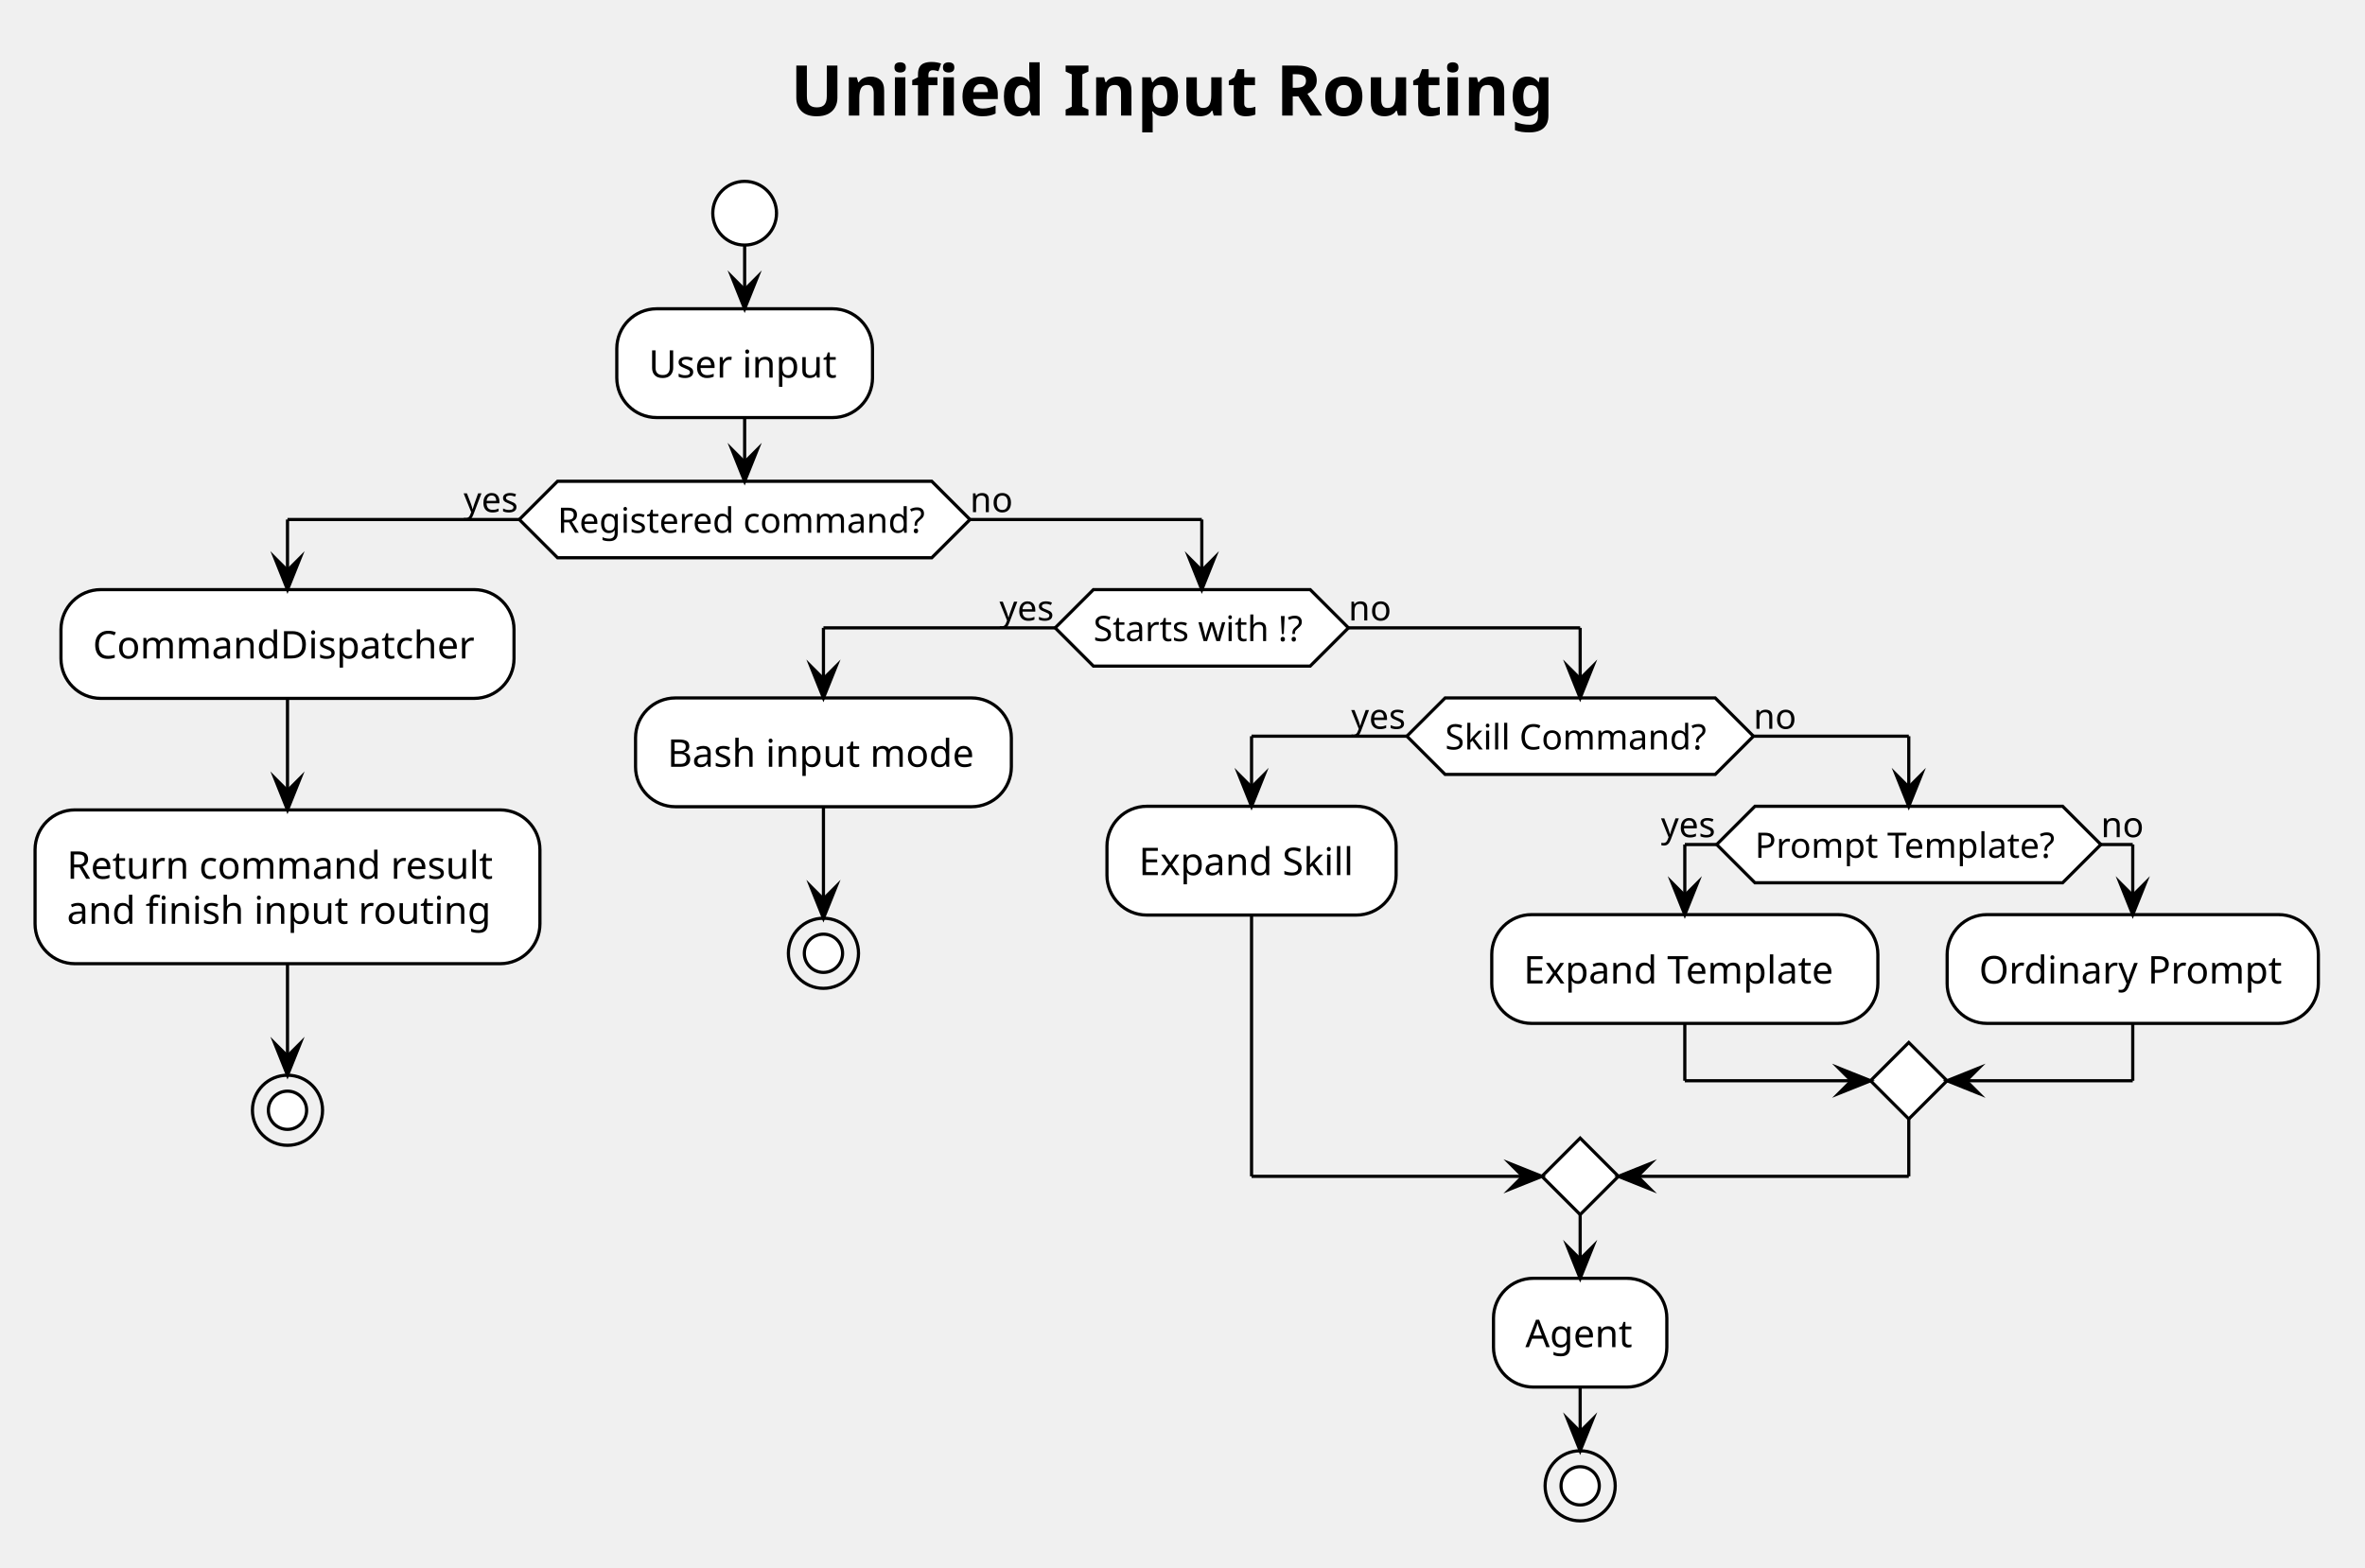
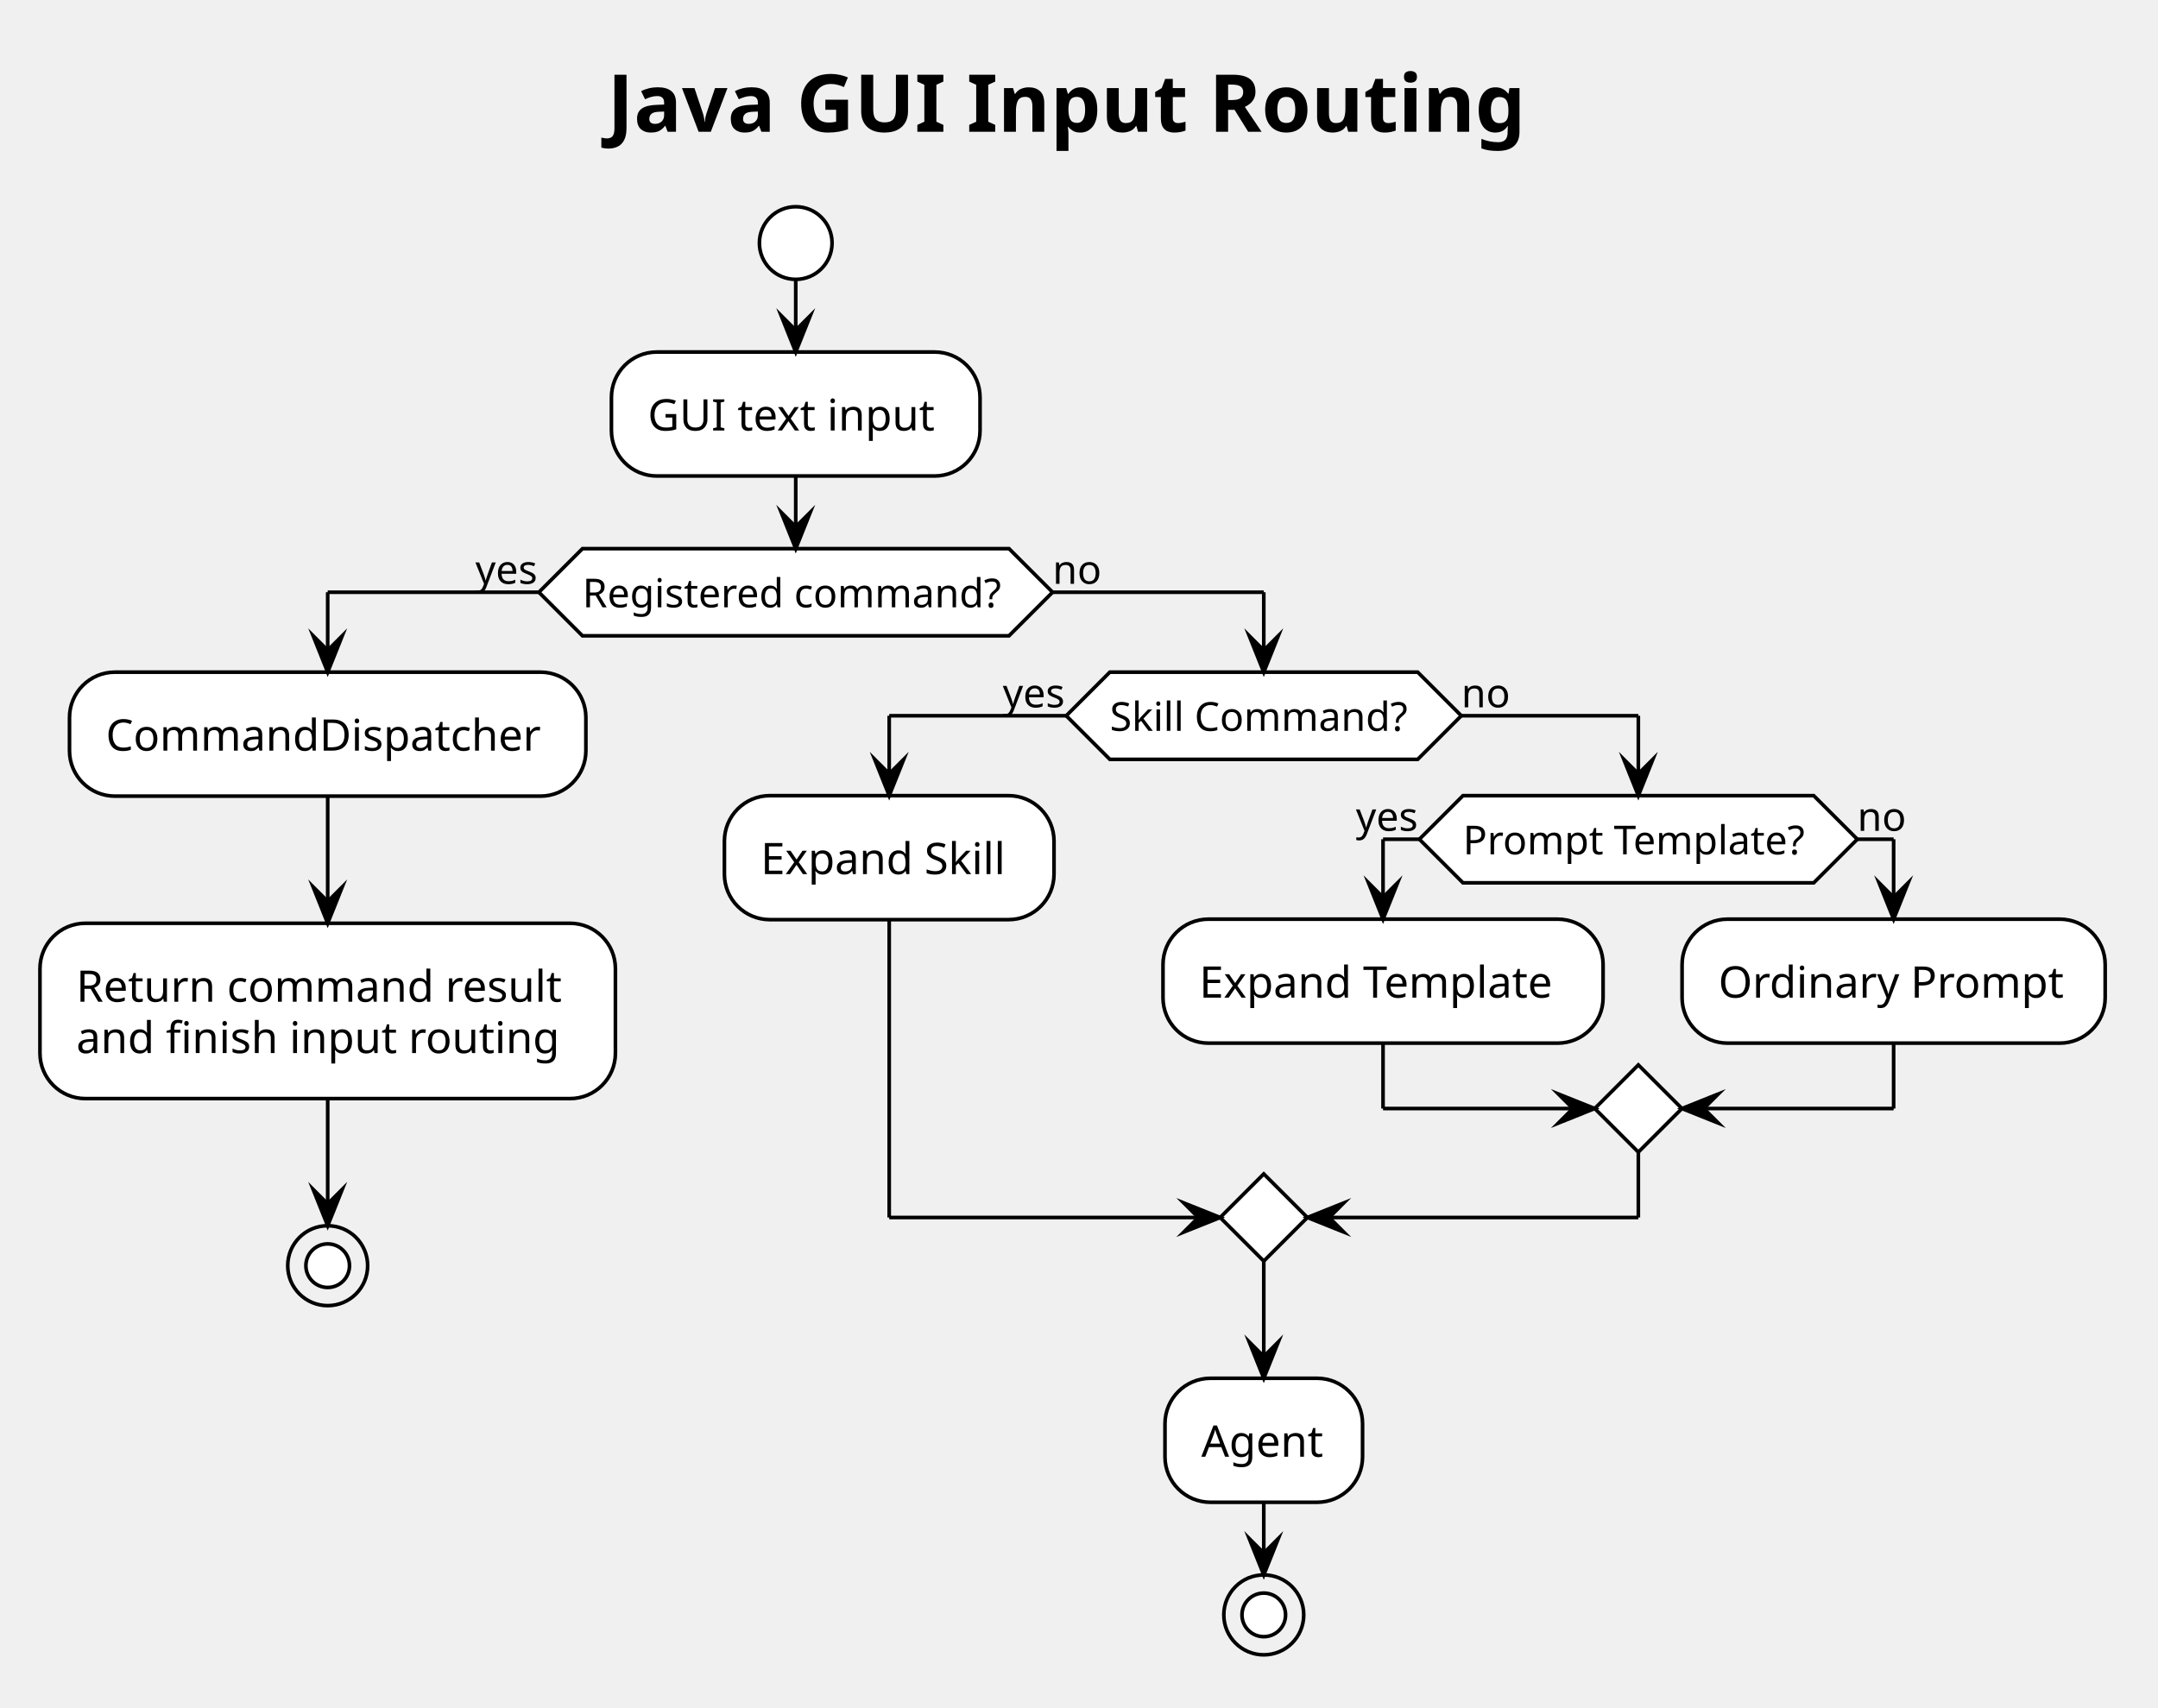
- <svg xmlns="http://www.w3.org/2000/svg" contentStyleType="text/css" data-diagram-type="ACTIVITY" height="492px" preserveAspectRatio="none" style="width:742px;height:492px;" version="1.1" viewBox="0 0 742 492" width="742px" zoomAndPan="magnify">
+ <svg xmlns="http://www.w3.org/2000/svg" contentStyleType="text/css" data-diagram-type="ACTIVITY" height="470px" preserveAspectRatio="none" style="width:594px;height:470px;" version="1.1" viewBox="0 0 594 470" width="594px" zoomAndPan="magnify">
  <defs />
  <g>
-     <g class="title" data-source-line="265">
-       <text fill="#000000" font-family="'sans-serif'" font-size="22" font-weight="700" lengthAdjust="spacing" textLength="244.439" x="247.964" y="36.27">Unified Input Routing</text>
+     <g class="title" data-source-line="275">
+       <text fill="#000000" font-family="'sans-serif'" font-size="22" font-weight="700" lengthAdjust="spacing" textLength="258.167" x="167.148" y="36.27">Java GUI Input Routing</text>
    </g>
-     <ellipse cx="233.628" cy="66.91" fill="#FFFFFF" rx="10" ry="10" style="stroke:#000000;stroke-width:1;" />
-     <rect fill="#FFFFFF" height="34.133" rx="12.5" ry="12.5" style="stroke:#000000;stroke-width:1;" width="80.228" x="193.514" y="96.91" />
-     <text fill="#000000" font-family="'sans-serif'" font-size="12" lengthAdjust="spacing" textLength="60.228" x="203.514" y="118.512">User input</text>
-     <polygon fill="#FFFFFF" points="174.928,151.043,292.329,151.043,304.329,163.043,292.329,175.043,174.928,175.043,162.928,163.043,174.928,151.043" style="stroke:#000000;stroke-width:1;stroke-linejoin:miter;stroke-miterlimit:10;" />
-     <text fill="#000000" font-family="'sans-serif'" font-size="11" lengthAdjust="spacing" textLength="117.401" x="174.928" y="167.2">Registered command?</text>
-     <text fill="#000000" font-family="'sans-serif'" font-size="11" lengthAdjust="spacing" textLength="17.483" x="145.445" y="160.723">yes</text>
-     <text fill="#000000" font-family="'sans-serif'" font-size="11" lengthAdjust="spacing" textLength="13.584" x="304.329" y="160.723">no</text>
+     <ellipse cx="219.03" cy="66.91" fill="#FFFFFF" rx="10" ry="10" style="stroke:#000000;stroke-width:1;" />
+     <rect fill="#FFFFFF" height="34.133" rx="12.5" ry="12.5" style="stroke:#000000;stroke-width:1;" width="101.463" x="168.298" y="96.91" />
+     <text fill="#000000" font-family="'sans-serif'" font-size="12" lengthAdjust="spacing" textLength="81.463" x="178.298" y="118.512">GUI text input</text>
+     <polygon fill="#FFFFFF" points="160.329,151.043,277.73,151.043,289.73,163.043,277.73,175.043,160.329,175.043,148.329,163.043,160.329,151.043" style="stroke:#000000;stroke-width:1;stroke-linejoin:miter;stroke-miterlimit:10;" />
+     <text fill="#000000" font-family="'sans-serif'" font-size="11" lengthAdjust="spacing" textLength="117.401" x="160.329" y="167.2">Registered command?</text>
+     <text fill="#000000" font-family="'sans-serif'" font-size="11" lengthAdjust="spacing" textLength="17.483" x="130.846" y="160.723">yes</text>
+     <text fill="#000000" font-family="'sans-serif'" font-size="11" lengthAdjust="spacing" textLength="13.584" x="289.73" y="160.723">no</text>
    <rect fill="#FFFFFF" height="34.133" rx="12.5" ry="12.5" style="stroke:#000000;stroke-width:1;" width="142.139" x="19.13" y="185.043" />
    <text fill="#000000" font-family="'sans-serif'" font-size="12" lengthAdjust="spacing" textLength="122.139" x="29.13" y="206.644">CommandDispatcher</text>
    <rect fill="#FFFFFF" height="48.266" rx="12.5" ry="12.5" style="stroke:#000000;stroke-width:1;" width="158.398" x="11" y="254.176" />
    <text fill="#000000" font-family="'sans-serif'" font-size="12" lengthAdjust="spacing" textLength="136.828" x="21" y="275.777">Return command result</text>
    <text fill="#000000" font-family="'sans-serif'" font-size="12" lengthAdjust="spacing" textLength="138.398" x="21" y="289.91">and finish input routing</text>
    <ellipse cx="90.199" cy="348.441" fill="none" rx="11" ry="11" style="stroke:#000000;stroke-width:1;" />
    <ellipse cx="90.199" cy="348.441" fill="#FFFFFF" rx="6" ry="6" style="stroke:#000000;stroke-width:1;" />
-     <polygon fill="#FFFFFF" points="343.05,185.043,411.065,185.043,423.065,197.043,411.065,209.043,343.05,209.043,331.05,197.043,343.05,185.043" style="stroke:#000000;stroke-width:1;stroke-linejoin:miter;stroke-miterlimit:10;" />
-     <text fill="#000000" font-family="'sans-serif'" font-size="11" lengthAdjust="spacing" textLength="68.014" x="343.05" y="201.2">Starts with !?</text>
-     <text fill="#000000" font-family="'sans-serif'" font-size="11" lengthAdjust="spacing" textLength="17.483" x="313.567" y="194.723">yes</text>
-     <text fill="#000000" font-family="'sans-serif'" font-size="11" lengthAdjust="spacing" textLength="13.584" x="423.065" y="194.723">no</text>
-     <rect fill="#FFFFFF" height="34.133" rx="12.5" ry="12.5" style="stroke:#000000;stroke-width:1;" width="117.904" x="199.398" y="219.043" />
-     <text fill="#000000" font-family="'sans-serif'" font-size="12" lengthAdjust="spacing" textLength="97.904" x="209.398" y="240.644">Bash input mode</text>
-     <ellipse cx="258.351" cy="299.176" fill="none" rx="11" ry="11" style="stroke:#000000;stroke-width:1;" />
-     <ellipse cx="258.351" cy="299.176" fill="#FFFFFF" rx="6" ry="6" style="stroke:#000000;stroke-width:1;" />
-     <polygon fill="#FFFFFF" points="453.392,219.043,538.137,219.043,550.137,231.043,538.137,243.043,453.392,243.043,441.392,231.043,453.392,219.043" style="stroke:#000000;stroke-width:1;stroke-linejoin:miter;stroke-miterlimit:10;" />
-     <text fill="#000000" font-family="'sans-serif'" font-size="11" lengthAdjust="spacing" textLength="84.745" x="453.392" y="235.2">Skill Command?</text>
-     <text fill="#000000" font-family="'sans-serif'" font-size="11" lengthAdjust="spacing" textLength="17.483" x="423.909" y="228.723">yes</text>
-     <text fill="#000000" font-family="'sans-serif'" font-size="11" lengthAdjust="spacing" textLength="13.584" x="550.137" y="228.723">no</text>
-     <rect fill="#FFFFFF" height="34.133" rx="12.5" ry="12.5" style="stroke:#000000;stroke-width:1;" width="90.723" x="347.303" y="253.043" />
-     <text fill="#000000" font-family="'sans-serif'" font-size="12" lengthAdjust="spacing" textLength="70.723" x="357.303" y="274.644">Expand Skill</text>
-     <polygon fill="#FFFFFF" points="550.595,253.043,647.135,253.043,659.135,265.043,647.135,277.043,550.595,277.043,538.595,265.043,550.595,253.043" style="stroke:#000000;stroke-width:1;stroke-linejoin:miter;stroke-miterlimit:10;" />
-     <text fill="#000000" font-family="'sans-serif'" font-size="11" lengthAdjust="spacing" textLength="96.54" x="550.595" y="269.2">Prompt Template?</text>
-     <text fill="#000000" font-family="'sans-serif'" font-size="11" lengthAdjust="spacing" textLength="17.483" x="521.112" y="262.723">yes</text>
-     <text fill="#000000" font-family="'sans-serif'" font-size="11" lengthAdjust="spacing" textLength="13.584" x="659.135" y="262.723">no</text>
-     <rect fill="#FFFFFF" height="34.133" rx="12.5" ry="12.5" style="stroke:#000000;stroke-width:1;" width="121.139" x="468.025" y="287.043" />
-     <text fill="#000000" font-family="'sans-serif'" font-size="12" lengthAdjust="spacing" textLength="101.139" x="478.025" y="308.644">Expand Template</text>
-     <rect fill="#FFFFFF" height="34.133" rx="12.5" ry="12.5" style="stroke:#000000;stroke-width:1;" width="116.463" x="610.903" y="287.043" />
-     <text fill="#000000" font-family="'sans-serif'" font-size="12" lengthAdjust="spacing" textLength="96.463" x="620.903" y="308.644">Ordinary Prompt</text>
-     <polygon fill="#FFFFFF" points="598.865,327.176,610.865,339.176,598.865,351.176,586.865,339.176,598.865,327.176" style="stroke:#000000;stroke-width:1;stroke-linejoin:miter;stroke-miterlimit:10;" />
-     <polygon fill="#FFFFFF" points="495.764,357.176,507.764,369.176,495.764,381.176,483.764,369.176,495.764,357.176" style="stroke:#000000;stroke-width:1;stroke-linejoin:miter;stroke-miterlimit:10;" />
-     <rect fill="#FFFFFF" height="34.133" rx="12.5" ry="12.5" style="stroke:#000000;stroke-width:1;" width="54.383" x="468.573" y="401.176" />
-     <text fill="#000000" font-family="'sans-serif'" font-size="12" lengthAdjust="spacing" textLength="34.383" x="478.573" y="422.777">Agent</text>
-     <ellipse cx="495.764" cy="466.309" fill="none" rx="11" ry="11" style="stroke:#000000;stroke-width:1;" />
-     <ellipse cx="495.764" cy="466.309" fill="#FFFFFF" rx="6" ry="6" style="stroke:#000000;stroke-width:1;" />
-     <line style="stroke:#000000;stroke-width:1;" x1="233.628" x2="233.628" y1="76.91" y2="96.91" />
-     <polygon fill="#000000" points="229.628,86.91,233.628,96.91,237.628,86.91,233.628,90.91" style="stroke:#000000;stroke-width:1;stroke-linejoin:miter;stroke-miterlimit:10;" />
+     <polygon fill="#FFFFFF" points="305.488,185.043,390.233,185.043,402.233,197.043,390.233,209.043,305.488,209.043,293.488,197.043,305.488,185.043" style="stroke:#000000;stroke-width:1;stroke-linejoin:miter;stroke-miterlimit:10;" />
+     <text fill="#000000" font-family="'sans-serif'" font-size="11" lengthAdjust="spacing" textLength="84.745" x="305.488" y="201.2">Skill Command?</text>
+     <text fill="#000000" font-family="'sans-serif'" font-size="11" lengthAdjust="spacing" textLength="17.483" x="276.005" y="194.723">yes</text>
+     <text fill="#000000" font-family="'sans-serif'" font-size="11" lengthAdjust="spacing" textLength="13.584" x="402.233" y="194.723">no</text>
+     <rect fill="#FFFFFF" height="34.133" rx="12.5" ry="12.5" style="stroke:#000000;stroke-width:1;" width="90.723" x="199.398" y="219.043" />
+     <text fill="#000000" font-family="'sans-serif'" font-size="12" lengthAdjust="spacing" textLength="70.723" x="209.398" y="240.644">Expand Skill</text>
+     <polygon fill="#FFFFFF" points="402.69,219.043,499.231,219.043,511.231,231.043,499.231,243.043,402.69,243.043,390.69,231.043,402.69,219.043" style="stroke:#000000;stroke-width:1;stroke-linejoin:miter;stroke-miterlimit:10;" />
+     <text fill="#000000" font-family="'sans-serif'" font-size="11" lengthAdjust="spacing" textLength="96.54" x="402.69" y="235.2">Prompt Template?</text>
+     <text fill="#000000" font-family="'sans-serif'" font-size="11" lengthAdjust="spacing" textLength="17.483" x="373.207" y="228.723">yes</text>
+     <text fill="#000000" font-family="'sans-serif'" font-size="11" lengthAdjust="spacing" textLength="13.584" x="511.231" y="228.723">no</text>
+     <rect fill="#FFFFFF" height="34.133" rx="12.5" ry="12.5" style="stroke:#000000;stroke-width:1;" width="121.139" x="320.121" y="253.043" />
+     <text fill="#000000" font-family="'sans-serif'" font-size="12" lengthAdjust="spacing" textLength="101.139" x="330.121" y="274.644">Expand Template</text>
+     <rect fill="#FFFFFF" height="34.133" rx="12.5" ry="12.5" style="stroke:#000000;stroke-width:1;" width="116.463" x="462.999" y="253.043" />
+     <text fill="#000000" font-family="'sans-serif'" font-size="12" lengthAdjust="spacing" textLength="96.463" x="472.999" y="274.644">Ordinary Prompt</text>
+     <polygon fill="#FFFFFF" points="450.96,293.176,462.96,305.176,450.96,317.176,438.96,305.176,450.96,293.176" style="stroke:#000000;stroke-width:1;stroke-linejoin:miter;stroke-miterlimit:10;" />
+     <polygon fill="#FFFFFF" points="347.86,323.176,359.86,335.176,347.86,347.176,335.86,335.176,347.86,323.176" style="stroke:#000000;stroke-width:1;stroke-linejoin:miter;stroke-miterlimit:10;" />
+     <rect fill="#FFFFFF" height="34.133" rx="12.5" ry="12.5" style="stroke:#000000;stroke-width:1;" width="54.383" x="320.669" y="379.441" />
+     <text fill="#000000" font-family="'sans-serif'" font-size="12" lengthAdjust="spacing" textLength="34.383" x="330.669" y="401.043">Agent</text>
+     <ellipse cx="347.86" cy="444.574" fill="none" rx="11" ry="11" style="stroke:#000000;stroke-width:1;" />
+     <ellipse cx="347.86" cy="444.574" fill="#FFFFFF" rx="6" ry="6" style="stroke:#000000;stroke-width:1;" />
+     <line style="stroke:#000000;stroke-width:1;" x1="219.03" x2="219.03" y1="76.91" y2="96.91" />
+     <polygon fill="#000000" points="215.03,86.91,219.03,96.91,223.03,86.91,219.03,90.91" style="stroke:#000000;stroke-width:1;stroke-linejoin:miter;stroke-miterlimit:10;" />
    <line style="stroke:#000000;stroke-width:1;" x1="90.199" x2="90.199" y1="219.176" y2="254.176" />
    <polygon fill="#000000" points="86.199,244.176,90.199,254.176,94.199,244.176,90.199,248.176" style="stroke:#000000;stroke-width:1;stroke-linejoin:miter;stroke-miterlimit:10;" />
    <line style="stroke:#000000;stroke-width:1;" x1="90.199" x2="90.199" y1="302.441" y2="337.441" />
    <polygon fill="#000000" points="86.199,327.441,90.199,337.441,94.199,327.441,90.199,331.441" style="stroke:#000000;stroke-width:1;stroke-linejoin:miter;stroke-miterlimit:10;" />
-     <line style="stroke:#000000;stroke-width:1;" x1="258.351" x2="258.351" y1="253.176" y2="288.176" />
-     <polygon fill="#000000" points="254.351,278.176,258.351,288.176,262.351,278.176,258.351,282.176" style="stroke:#000000;stroke-width:1;stroke-linejoin:miter;stroke-miterlimit:10;" />
-     <line style="stroke:#000000;stroke-width:1;" x1="538.595" x2="528.595" y1="265.043" y2="265.043" />
-     <line style="stroke:#000000;stroke-width:1;" x1="528.595" x2="528.595" y1="265.043" y2="287.043" />
-     <polygon fill="#000000" points="524.595,277.043,528.595,287.043,532.595,277.043,528.595,281.043" style="stroke:#000000;stroke-width:1;stroke-linejoin:miter;stroke-miterlimit:10;" />
-     <line style="stroke:#000000;stroke-width:1;" x1="659.135" x2="669.135" y1="265.043" y2="265.043" />
-     <line style="stroke:#000000;stroke-width:1;" x1="669.135" x2="669.135" y1="265.043" y2="287.043" />
-     <polygon fill="#000000" points="665.135,277.043,669.135,287.043,673.135,277.043,669.135,281.043" style="stroke:#000000;stroke-width:1;stroke-linejoin:miter;stroke-miterlimit:10;" />
-     <line style="stroke:#000000;stroke-width:1;" x1="528.595" x2="528.595" y1="321.176" y2="339.176" />
-     <line style="stroke:#000000;stroke-width:1;" x1="528.595" x2="586.865" y1="339.176" y2="339.176" />
-     <polygon fill="#000000" points="576.865,335.176,586.865,339.176,576.865,343.176,580.865,339.176" style="stroke:#000000;stroke-width:1;stroke-linejoin:miter;stroke-miterlimit:10;" />
-     <line style="stroke:#000000;stroke-width:1;" x1="669.135" x2="669.135" y1="321.176" y2="339.176" />
-     <line style="stroke:#000000;stroke-width:1;" x1="669.135" x2="610.865" y1="339.176" y2="339.176" />
-     <polygon fill="#000000" points="620.865,335.176,610.865,339.176,620.865,343.176,616.865,339.176" style="stroke:#000000;stroke-width:1;stroke-linejoin:miter;stroke-miterlimit:10;" />
-     <line style="stroke:#000000;stroke-width:1;" x1="441.392" x2="392.664" y1="231.043" y2="231.043" />
-     <line style="stroke:#000000;stroke-width:1;" x1="392.664" x2="392.664" y1="231.043" y2="253.043" />
-     <polygon fill="#000000" points="388.664,243.043,392.664,253.043,396.664,243.043,392.664,247.043" style="stroke:#000000;stroke-width:1;stroke-linejoin:miter;stroke-miterlimit:10;" />
-     <line style="stroke:#000000;stroke-width:1;" x1="550.137" x2="598.865" y1="231.043" y2="231.043" />
-     <line style="stroke:#000000;stroke-width:1;" x1="598.865" x2="598.865" y1="231.043" y2="253.043" />
-     <polygon fill="#000000" points="594.865,243.043,598.865,253.043,602.865,243.043,598.865,247.043" style="stroke:#000000;stroke-width:1;stroke-linejoin:miter;stroke-miterlimit:10;" />
-     <line style="stroke:#000000;stroke-width:1;" x1="392.664" x2="392.664" y1="287.176" y2="369.176" />
-     <line style="stroke:#000000;stroke-width:1;" x1="392.664" x2="483.764" y1="369.176" y2="369.176" />
-     <polygon fill="#000000" points="473.764,365.176,483.764,369.176,473.764,373.176,477.764,369.176" style="stroke:#000000;stroke-width:1;stroke-linejoin:miter;stroke-miterlimit:10;" />
-     <line style="stroke:#000000;stroke-width:1;" x1="598.865" x2="598.865" y1="351.176" y2="369.176" />
-     <line style="stroke:#000000;stroke-width:1;" x1="598.865" x2="507.764" y1="369.176" y2="369.176" />
-     <polygon fill="#000000" points="517.764,365.176,507.764,369.176,517.764,373.176,513.764,369.176" style="stroke:#000000;stroke-width:1;stroke-linejoin:miter;stroke-miterlimit:10;" />
-     <line style="stroke:#000000;stroke-width:1;" x1="495.764" x2="495.764" y1="381.176" y2="401.176" />
-     <polygon fill="#000000" points="491.764,391.176,495.764,401.176,499.764,391.176,495.764,395.176" style="stroke:#000000;stroke-width:1;stroke-linejoin:miter;stroke-miterlimit:10;" />
-     <line style="stroke:#000000;stroke-width:1;" x1="495.764" x2="495.764" y1="435.309" y2="455.309" />
-     <polygon fill="#000000" points="491.764,445.309,495.764,455.309,499.764,445.309,495.764,449.309" style="stroke:#000000;stroke-width:1;stroke-linejoin:miter;stroke-miterlimit:10;" />
-     <line style="stroke:#000000;stroke-width:1;" x1="331.05" x2="258.351" y1="197.043" y2="197.043" />
-     <line style="stroke:#000000;stroke-width:1;" x1="258.351" x2="258.351" y1="197.043" y2="219.043" />
-     <polygon fill="#000000" points="254.351,209.043,258.351,219.043,262.351,209.043,258.351,213.043" style="stroke:#000000;stroke-width:1;stroke-linejoin:miter;stroke-miterlimit:10;" />
-     <line style="stroke:#000000;stroke-width:1;" x1="423.065" x2="495.764" y1="197.043" y2="197.043" />
-     <line style="stroke:#000000;stroke-width:1;" x1="495.764" x2="495.764" y1="197.043" y2="219.043" />
-     <polygon fill="#000000" points="491.764,209.043,495.764,219.043,499.764,209.043,495.764,213.043" style="stroke:#000000;stroke-width:1;stroke-linejoin:miter;stroke-miterlimit:10;" />
-     <line style="stroke:#000000;stroke-width:1;" x1="162.928" x2="90.199" y1="163.043" y2="163.043" />
+     <line style="stroke:#000000;stroke-width:1;" x1="390.69" x2="380.69" y1="231.043" y2="231.043" />
+     <line style="stroke:#000000;stroke-width:1;" x1="380.69" x2="380.69" y1="231.043" y2="253.043" />
+     <polygon fill="#000000" points="376.69,243.043,380.69,253.043,384.69,243.043,380.69,247.043" style="stroke:#000000;stroke-width:1;stroke-linejoin:miter;stroke-miterlimit:10;" />
+     <line style="stroke:#000000;stroke-width:1;" x1="511.231" x2="521.231" y1="231.043" y2="231.043" />
+     <line style="stroke:#000000;stroke-width:1;" x1="521.231" x2="521.231" y1="231.043" y2="253.043" />
+     <polygon fill="#000000" points="517.231,243.043,521.231,253.043,525.231,243.043,521.231,247.043" style="stroke:#000000;stroke-width:1;stroke-linejoin:miter;stroke-miterlimit:10;" />
+     <line style="stroke:#000000;stroke-width:1;" x1="380.69" x2="380.69" y1="287.176" y2="305.176" />
+     <line style="stroke:#000000;stroke-width:1;" x1="380.69" x2="438.96" y1="305.176" y2="305.176" />
+     <polygon fill="#000000" points="428.96,301.176,438.96,305.176,428.96,309.176,432.96,305.176" style="stroke:#000000;stroke-width:1;stroke-linejoin:miter;stroke-miterlimit:10;" />
+     <line style="stroke:#000000;stroke-width:1;" x1="521.231" x2="521.231" y1="287.176" y2="305.176" />
+     <line style="stroke:#000000;stroke-width:1;" x1="521.231" x2="462.96" y1="305.176" y2="305.176" />
+     <polygon fill="#000000" points="472.96,301.176,462.96,305.176,472.96,309.176,468.96,305.176" style="stroke:#000000;stroke-width:1;stroke-linejoin:miter;stroke-miterlimit:10;" />
+     <line style="stroke:#000000;stroke-width:1;" x1="293.488" x2="244.76" y1="197.043" y2="197.043" />
+     <line style="stroke:#000000;stroke-width:1;" x1="244.76" x2="244.76" y1="197.043" y2="219.043" />
+     <polygon fill="#000000" points="240.76,209.043,244.76,219.043,248.76,209.043,244.76,213.043" style="stroke:#000000;stroke-width:1;stroke-linejoin:miter;stroke-miterlimit:10;" />
+     <line style="stroke:#000000;stroke-width:1;" x1="402.233" x2="450.96" y1="197.043" y2="197.043" />
+     <line style="stroke:#000000;stroke-width:1;" x1="450.96" x2="450.96" y1="197.043" y2="219.043" />
+     <polygon fill="#000000" points="446.96,209.043,450.96,219.043,454.96,209.043,450.96,213.043" style="stroke:#000000;stroke-width:1;stroke-linejoin:miter;stroke-miterlimit:10;" />
+     <line style="stroke:#000000;stroke-width:1;" x1="244.76" x2="244.76" y1="253.176" y2="335.176" />
+     <line style="stroke:#000000;stroke-width:1;" x1="244.76" x2="335.86" y1="335.176" y2="335.176" />
+     <polygon fill="#000000" points="325.86,331.176,335.86,335.176,325.86,339.176,329.86,335.176" style="stroke:#000000;stroke-width:1;stroke-linejoin:miter;stroke-miterlimit:10;" />
+     <line style="stroke:#000000;stroke-width:1;" x1="450.96" x2="450.96" y1="317.176" y2="335.176" />
+     <line style="stroke:#000000;stroke-width:1;" x1="450.96" x2="359.86" y1="335.176" y2="335.176" />
+     <polygon fill="#000000" points="369.86,331.176,359.86,335.176,369.86,339.176,365.86,335.176" style="stroke:#000000;stroke-width:1;stroke-linejoin:miter;stroke-miterlimit:10;" />
+     <line style="stroke:#000000;stroke-width:1;" x1="347.86" x2="347.86" y1="347.176" y2="379.441" />
+     <polygon fill="#000000" points="343.86,369.441,347.86,379.441,351.86,369.441,347.86,373.441" style="stroke:#000000;stroke-width:1;stroke-linejoin:miter;stroke-miterlimit:10;" />
+     <line style="stroke:#000000;stroke-width:1;" x1="347.86" x2="347.86" y1="413.574" y2="433.574" />
+     <polygon fill="#000000" points="343.86,423.574,347.86,433.574,351.86,423.574,347.86,427.574" style="stroke:#000000;stroke-width:1;stroke-linejoin:miter;stroke-miterlimit:10;" />
+     <line style="stroke:#000000;stroke-width:1;" x1="148.329" x2="90.199" y1="163.043" y2="163.043" />
    <line style="stroke:#000000;stroke-width:1;" x1="90.199" x2="90.199" y1="163.043" y2="185.043" />
    <polygon fill="#000000" points="86.199,175.043,90.199,185.043,94.199,175.043,90.199,179.043" style="stroke:#000000;stroke-width:1;stroke-linejoin:miter;stroke-miterlimit:10;" />
-     <line style="stroke:#000000;stroke-width:1;" x1="304.329" x2="377.058" y1="163.043" y2="163.043" />
-     <line style="stroke:#000000;stroke-width:1;" x1="377.058" x2="377.058" y1="163.043" y2="185.043" />
-     <polygon fill="#000000" points="373.058,175.043,377.058,185.043,381.058,175.043,377.058,179.043" style="stroke:#000000;stroke-width:1;stroke-linejoin:miter;stroke-miterlimit:10;" />
-     <line style="stroke:#000000;stroke-width:1;" x1="233.628" x2="233.628" y1="131.043" y2="151.043" />
-     <polygon fill="#000000" points="229.628,141.043,233.628,151.043,237.628,141.043,233.628,145.043" style="stroke:#000000;stroke-width:1;stroke-linejoin:miter;stroke-miterlimit:10;" />
+     <line style="stroke:#000000;stroke-width:1;" x1="289.73" x2="347.86" y1="163.043" y2="163.043" />
+     <line style="stroke:#000000;stroke-width:1;" x1="347.86" x2="347.86" y1="163.043" y2="185.043" />
+     <polygon fill="#000000" points="343.86,175.043,347.86,185.043,351.86,175.043,347.86,179.043" style="stroke:#000000;stroke-width:1;stroke-linejoin:miter;stroke-miterlimit:10;" />
+     <line style="stroke:#000000;stroke-width:1;" x1="219.03" x2="219.03" y1="131.043" y2="151.043" />
+     <polygon fill="#000000" points="215.03,141.043,219.03,151.043,223.03,141.043,219.03,145.043" style="stroke:#000000;stroke-width:1;stroke-linejoin:miter;stroke-miterlimit:10;" />
  </g>
</svg>
